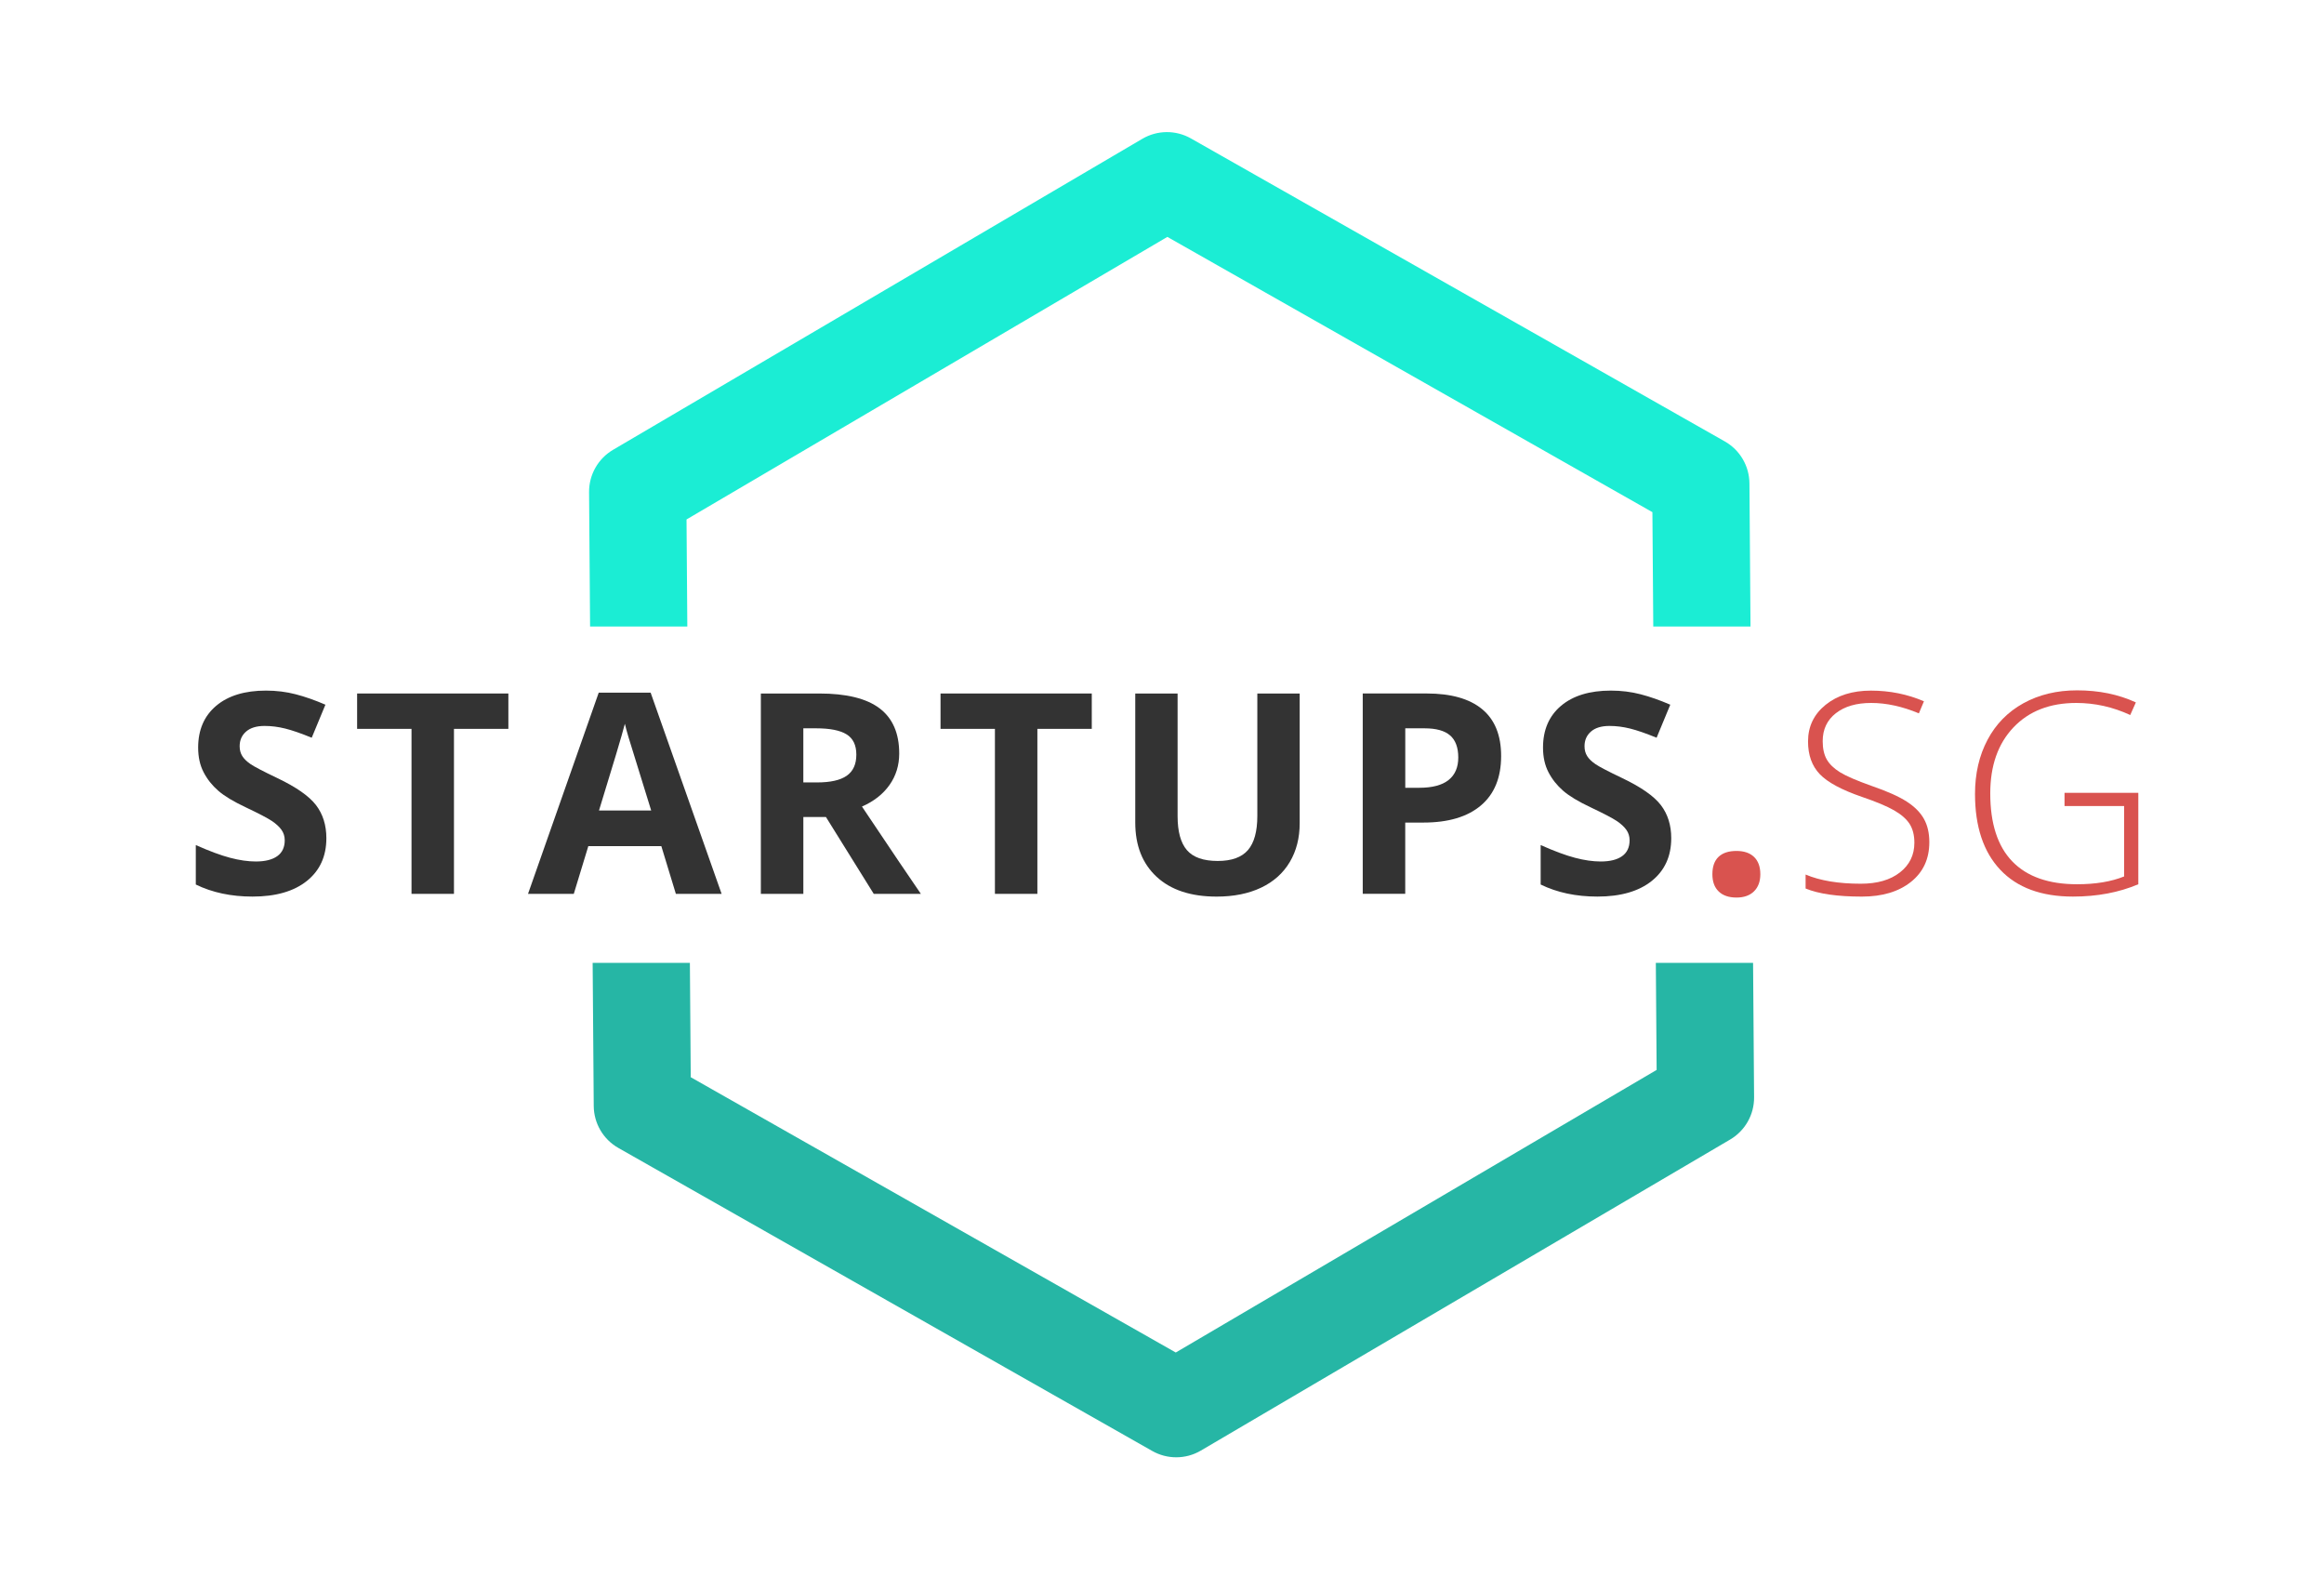
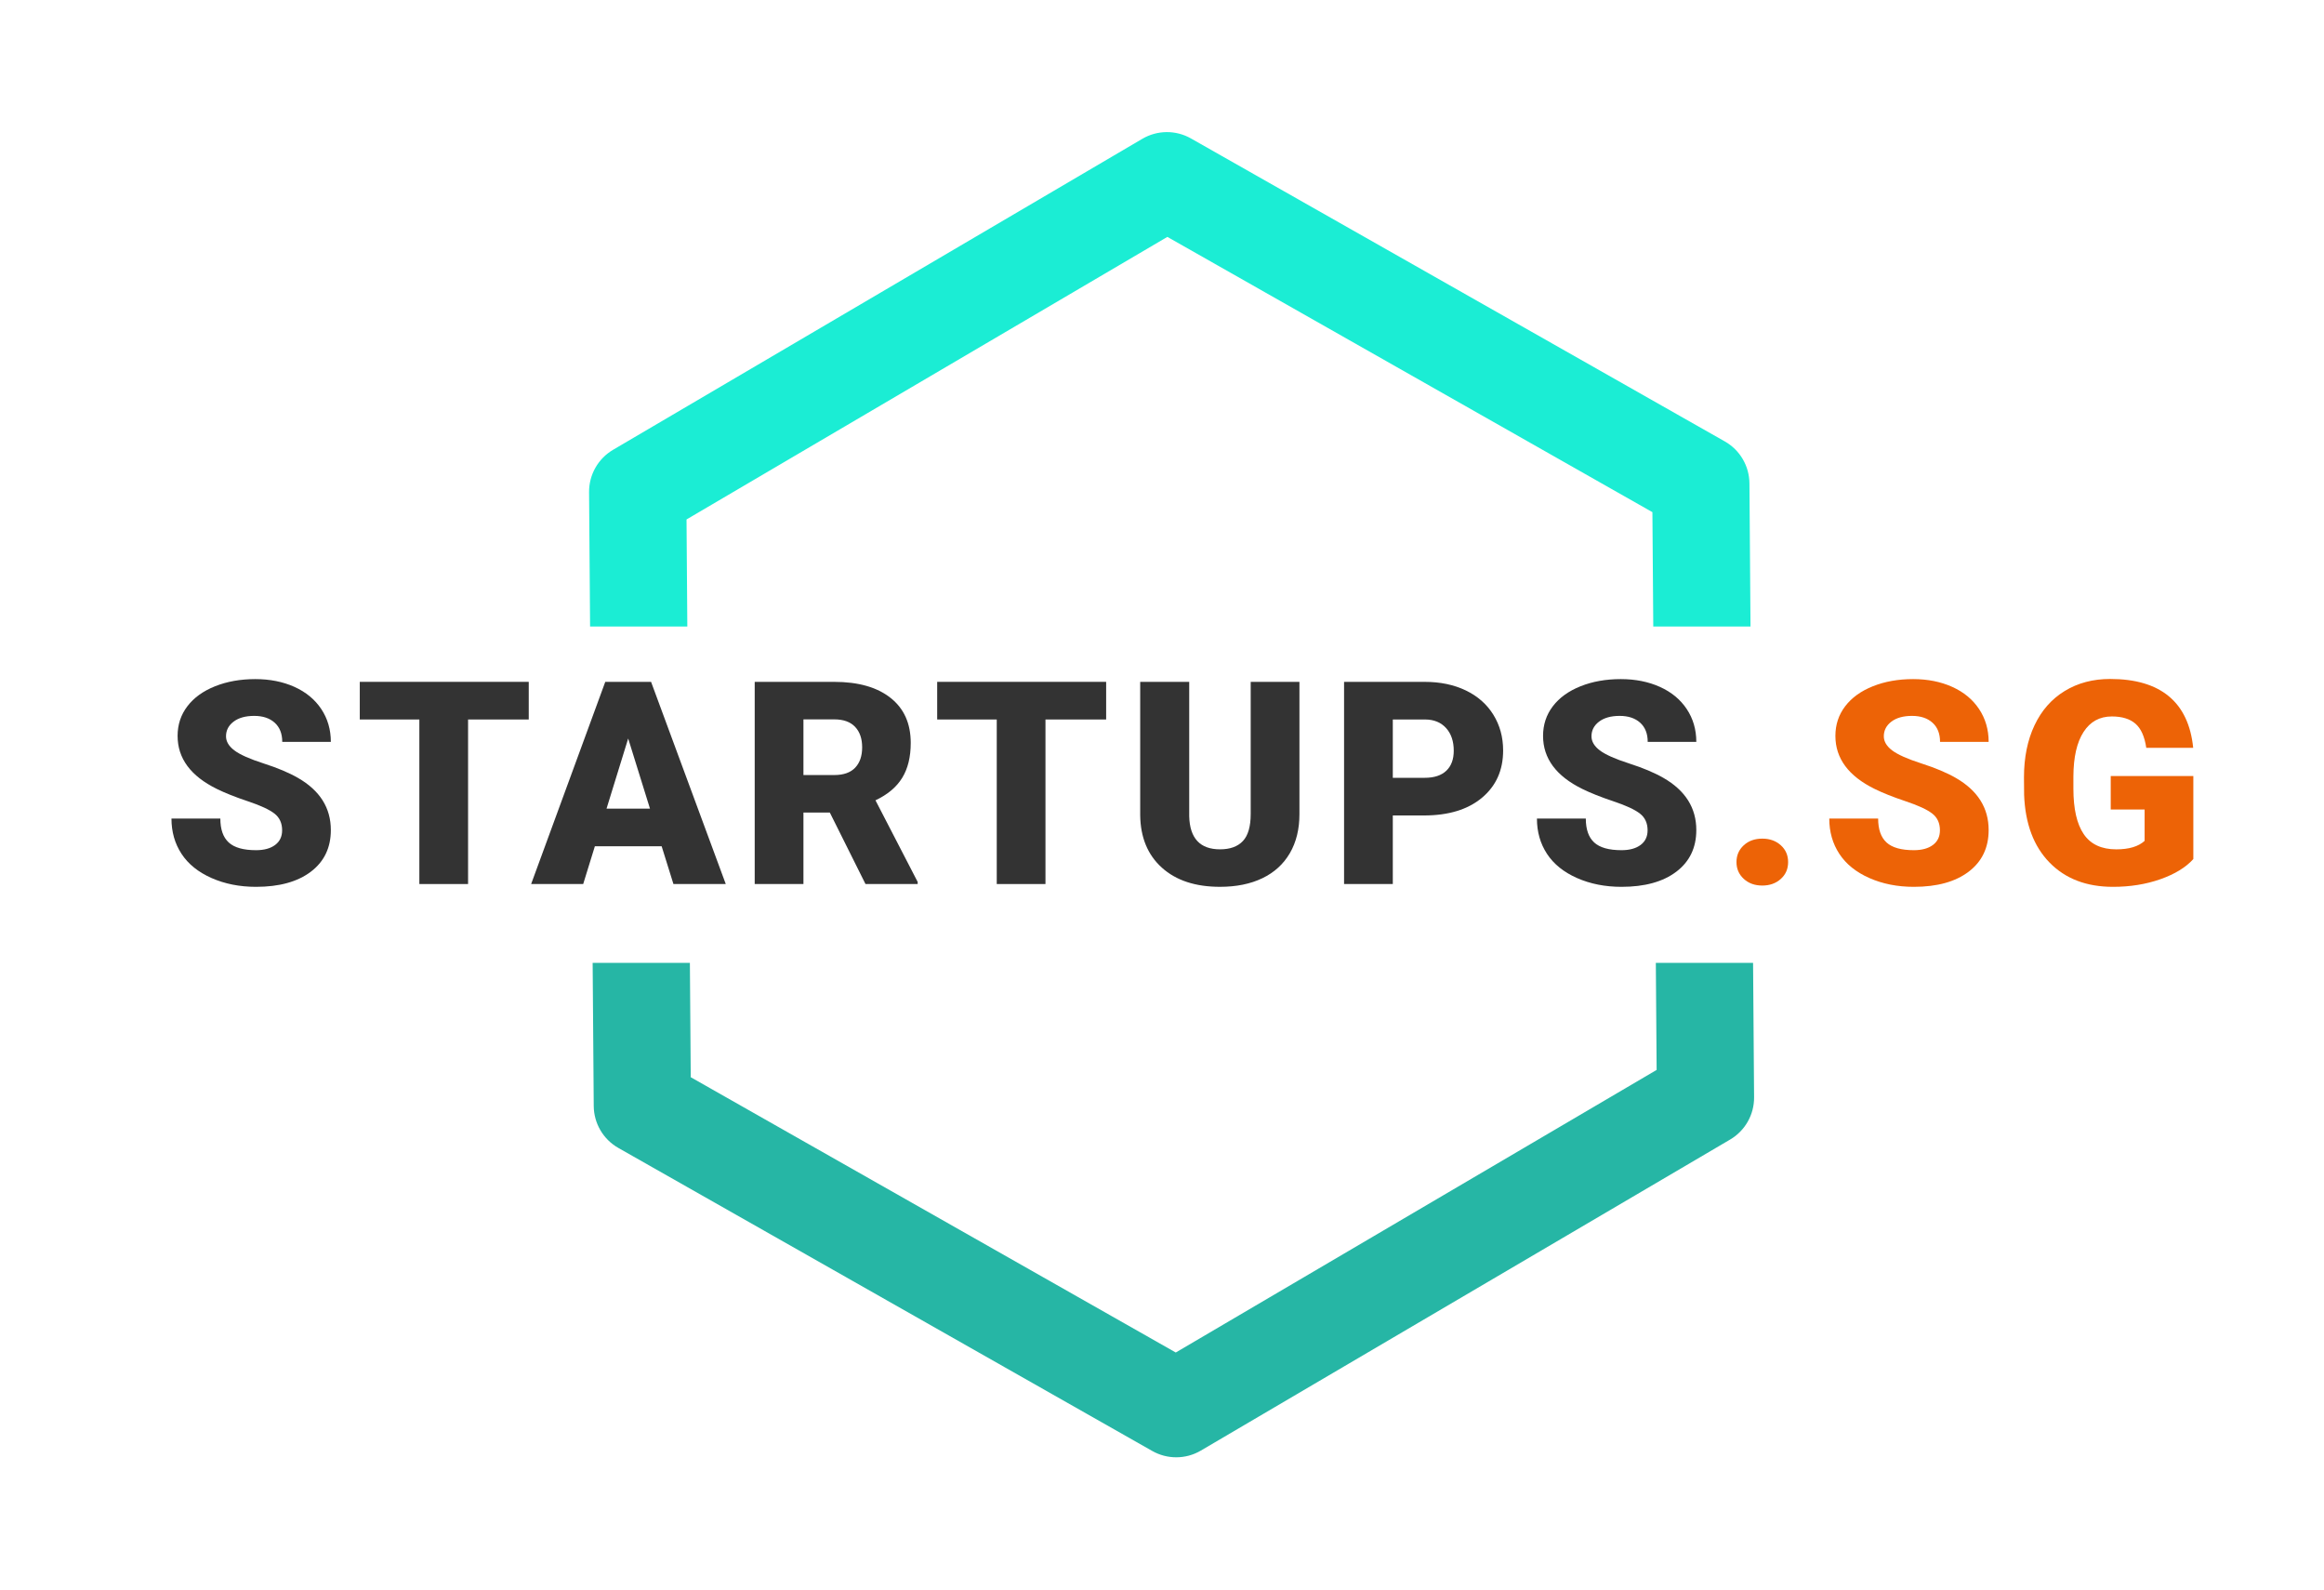
<svg xmlns="http://www.w3.org/2000/svg" version="1.1" id="Layer_1" x="0px" y="0px" width="119.5px" height="81.707px" viewBox="0 0 119.5 81.707" enable-background="new 0 0 119.5 81.707" xml:space="preserve">
  <g>
    <g>
      <polyline fill="none" points="85.012,32.208 84.967,26.329 60.026,12.178 35.301,26.704 35.342,32.208   " />
      <polyline fill="none" points="35.473,49.498 35.518,55.377 60.458,69.529 85.184,55.002 85.142,49.498   " />
      <path fill="#1BEDD4" d="M35.301,26.704l24.725-14.526l24.941,14.151l0.044,5.88h5l-0.055-7.361    c-0.007-0.893-0.489-1.715-1.266-2.155L61.238,7.117c-0.777-0.441-1.729-0.434-2.5,0.019L31.523,23.124    c-0.77,0.453-1.24,1.282-1.233,2.175l0.052,6.91h5L35.301,26.704z" />
      <path fill="#26B6A5" d="M85.184,55.002L60.458,69.529L35.518,55.377l-0.044-5.88h-5l0.056,7.361    c0.007,0.893,0.489,1.714,1.266,2.155L59.247,74.59c0.383,0.217,0.809,0.326,1.234,0.326c0.438,0,0.876-0.115,1.267-0.345    l27.214-15.989c0.77-0.452,1.24-1.281,1.233-2.174l-0.052-6.91h-5L85.184,55.002z" />
    </g>
-     <g>
-       <path fill="#333333" d="M16.782,43.09c0,0.93-0.335,1.663-1.004,2.198c-0.669,0.535-1.601,0.803-2.794,0.803    c-1.099,0-2.07-0.207-2.916-0.62v-2.029c0.695,0.31,1.283,0.528,1.765,0.655c0.481,0.127,0.922,0.19,1.321,0.19    c0.479,0,0.846-0.092,1.103-0.275c0.256-0.183,0.384-0.456,0.384-0.817c0-0.202-0.057-0.382-0.169-0.539    c-0.113-0.157-0.278-0.309-0.497-0.455s-0.663-0.378-1.335-0.697c-0.63-0.296-1.102-0.58-1.416-0.853s-0.566-0.589-0.754-0.951    c-0.188-0.361-0.281-0.784-0.281-1.268c0-0.911,0.309-1.627,0.926-2.148c0.618-0.521,1.472-0.782,2.561-0.782    c0.536,0,1.047,0.063,1.533,0.19c0.485,0.126,0.994,0.305,1.524,0.535l-0.704,1.698c-0.55-0.225-1.004-0.383-1.363-0.472    c-0.359-0.089-0.713-0.134-1.061-0.134c-0.413,0-0.73,0.096-0.951,0.289c-0.221,0.193-0.331,0.444-0.331,0.754    c0,0.192,0.045,0.36,0.134,0.503c0.09,0.144,0.231,0.282,0.427,0.416c0.194,0.134,0.656,0.375,1.384,0.722    c0.963,0.46,1.623,0.921,1.98,1.384C16.604,41.852,16.782,42.419,16.782,43.09z" />
-       <path fill="#333333" d="M23.344,45.951H21.16v-8.482h-2.797v-1.818h7.777v1.818h-2.797V45.951z" />
-       <path fill="#333333" d="M34.753,45.951l-0.747-2.452h-3.755l-0.747,2.452h-2.353l3.635-10.342h2.67l3.649,10.342H34.753z     M33.484,41.667c-0.69-2.222-1.079-3.478-1.166-3.769c-0.087-0.292-0.148-0.521-0.187-0.69c-0.155,0.601-0.599,2.087-1.331,4.459    H33.484z" />
-       <path fill="#333333" d="M41.308,41.999v3.952h-2.185v-10.3h3.001c1.399,0,2.436,0.255,3.107,0.765    c0.671,0.509,1.007,1.283,1.007,2.321c0,0.605-0.166,1.145-0.5,1.617c-0.333,0.472-0.806,0.842-1.416,1.109    c1.55,2.315,2.56,3.812,3.029,4.488h-2.423l-2.459-3.952H41.308z M41.308,40.223h0.704c0.69,0,1.2-0.115,1.528-0.345    c0.329-0.23,0.493-0.592,0.493-1.085c0-0.488-0.168-0.836-0.503-1.042c-0.336-0.207-0.856-0.31-1.561-0.31h-0.662V40.223z" />
-       <path fill="#333333" d="M53.343,45.951h-2.184v-8.482h-2.797v-1.818h7.777v1.818h-2.797V45.951z" />
-       <path fill="#333333" d="M66.83,35.651v6.665c0,0.761-0.17,1.428-0.511,2.001c-0.341,0.573-0.833,1.012-1.476,1.317    c-0.644,0.305-1.405,0.458-2.283,0.458c-1.324,0-2.353-0.339-3.086-1.018c-0.732-0.679-1.099-1.607-1.099-2.787v-6.636h2.177    v6.305c0,0.794,0.16,1.376,0.479,1.747c0.319,0.371,0.848,0.557,1.585,0.557c0.714,0,1.231-0.187,1.554-0.56    c0.321-0.373,0.482-0.959,0.482-1.758v-6.291H66.83z" />
-       <path fill="#333333" d="M77.188,38.863c0,1.108-0.346,1.957-1.039,2.543c-0.692,0.587-1.678,0.88-2.955,0.88h-0.937v3.664h-2.185    v-10.3h3.29c1.249,0,2.199,0.269,2.85,0.807C76.863,36.996,77.188,37.797,77.188,38.863z M72.258,40.498h0.718    c0.672,0,1.175-0.133,1.508-0.398c0.334-0.265,0.5-0.651,0.5-1.159c0-0.512-0.14-0.89-0.419-1.134s-0.718-0.366-1.313-0.366    h-0.993V40.498z" />
-       <path fill="#333333" d="M85.935,43.09c0,0.93-0.335,1.663-1.004,2.198c-0.669,0.535-1.601,0.803-2.794,0.803    c-1.099,0-2.07-0.207-2.916-0.62v-2.029c0.695,0.31,1.283,0.528,1.765,0.655c0.481,0.127,0.922,0.19,1.321,0.19    c0.479,0,0.846-0.092,1.103-0.275c0.256-0.183,0.384-0.456,0.384-0.817c0-0.202-0.057-0.382-0.169-0.539    c-0.113-0.157-0.278-0.309-0.497-0.455s-0.663-0.378-1.335-0.697c-0.63-0.296-1.102-0.58-1.416-0.853s-0.566-0.589-0.754-0.951    c-0.188-0.361-0.281-0.784-0.281-1.268c0-0.911,0.309-1.627,0.926-2.148c0.618-0.521,1.472-0.782,2.561-0.782    c0.536,0,1.047,0.063,1.533,0.19c0.485,0.126,0.994,0.305,1.524,0.535l-0.704,1.698c-0.55-0.225-1.004-0.383-1.363-0.472    c-0.359-0.089-0.713-0.134-1.061-0.134c-0.413,0-0.73,0.096-0.951,0.289c-0.221,0.193-0.331,0.444-0.331,0.754    c0,0.192,0.045,0.36,0.134,0.503c0.09,0.144,0.231,0.282,0.427,0.416c0.194,0.134,0.656,0.375,1.384,0.722    c0.963,0.46,1.623,0.921,1.98,1.384C85.756,41.852,85.935,42.419,85.935,43.09z" />
-       <path fill="#D9534F" d="M88.051,44.943c0-0.395,0.105-0.693,0.316-0.895c0.212-0.202,0.52-0.303,0.923-0.303    c0.391,0,0.692,0.104,0.905,0.31c0.214,0.207,0.321,0.502,0.321,0.888c0,0.371-0.108,0.664-0.324,0.877    c-0.216,0.214-0.517,0.321-0.902,0.321c-0.395,0-0.699-0.105-0.915-0.313C88.158,45.619,88.051,45.324,88.051,44.943z" />
-       <path fill="#D9534F" d="M99.206,43.295c0,0.859-0.316,1.541-0.947,2.043c-0.632,0.502-1.472,0.754-2.52,0.754    c-1.258,0-2.224-0.139-2.895-0.416v-0.718c0.741,0.314,1.688,0.472,2.839,0.472c0.845,0,1.516-0.193,2.011-0.581    c0.496-0.388,0.743-0.896,0.743-1.525c0-0.39-0.082-0.712-0.246-0.969c-0.164-0.256-0.433-0.489-0.803-0.701    c-0.371-0.211-0.916-0.439-1.635-0.684c-1.052-0.361-1.779-0.752-2.181-1.173s-0.603-0.98-0.603-1.68    c0-0.771,0.302-1.398,0.905-1.885c0.604-0.486,1.38-0.729,2.329-0.729c0.967,0,1.876,0.183,2.726,0.549l-0.26,0.62    c-0.855-0.357-1.673-0.535-2.452-0.535c-0.761,0-1.366,0.176-1.817,0.528c-0.451,0.352-0.677,0.831-0.677,1.437    c0,0.38,0.069,0.693,0.208,0.937s0.365,0.464,0.68,0.659s0.855,0.429,1.62,0.701c0.804,0.277,1.407,0.546,1.811,0.807    c0.404,0.26,0.699,0.556,0.885,0.888C99.113,42.425,99.206,42.825,99.206,43.295z" />
-       <path fill="#D9534F" d="M106.155,40.758h3.797v4.699c-0.996,0.423-2.116,0.634-3.36,0.634c-1.625,0-2.871-0.459-3.737-1.377    c-0.866-0.918-1.3-2.218-1.3-3.899c0-1.047,0.215-1.976,0.645-2.786c0.43-0.811,1.045-1.436,1.846-1.878    c0.801-0.441,1.72-0.662,2.758-0.662c1.123,0,2.13,0.207,3.022,0.62l-0.289,0.648c-0.892-0.413-1.817-0.62-2.775-0.62    c-1.357,0-2.434,0.419-3.23,1.257c-0.796,0.838-1.193,1.969-1.193,3.392c0,1.55,0.378,2.716,1.134,3.498    c0.756,0.782,1.867,1.173,3.332,1.173c0.949,0,1.755-0.134,2.417-0.401v-3.621h-3.064V40.758z" />
-     </g>
+   </g>
+   <g>
+     <path fill="#333333" d="M14.507,42.684c0-0.366-0.129-0.652-0.389-0.856c-0.26-0.205-0.715-0.417-1.367-0.635   s-1.185-0.431-1.599-0.635c-1.347-0.662-2.02-1.571-2.02-2.727c0-0.576,0.167-1.084,0.503-1.524c0.335-0.44,0.81-0.783,1.424-1.028   s1.304-0.368,2.07-0.368c0.747,0,1.417,0.133,2.009,0.399c0.593,0.267,1.053,0.646,1.381,1.139   c0.328,0.493,0.493,1.056,0.493,1.688h-2.499c0-0.424-0.13-0.752-0.389-0.985c-0.259-0.233-0.61-0.35-1.053-0.35   c-0.447,0-0.801,0.099-1.06,0.296c-0.26,0.197-0.389,0.448-0.389,0.753c0,0.267,0.143,0.508,0.428,0.725   c0.286,0.216,0.788,0.44,1.506,0.671c0.718,0.231,1.309,0.479,1.771,0.746c1.123,0.647,1.685,1.54,1.685,2.677   c0,0.909-0.343,1.623-1.028,2.142c-0.685,0.519-1.625,0.778-2.819,0.778c-0.842,0-1.605-0.151-2.288-0.453   c-0.683-0.302-1.197-0.716-1.542-1.242c-0.345-0.526-0.518-1.131-0.518-1.816h2.513c0,0.557,0.144,0.967,0.432,1.231   c0.288,0.264,0.755,0.396,1.403,0.396c0.414,0,0.741-0.089,0.981-0.268C14.387,43.258,14.507,43.007,14.507,42.684z" />
+     <path fill="#333333" d="M27.188,36.987h-3.12v8.459h-2.505v-8.459H18.5v-1.935h8.688V36.987z" />
+     <path fill="#333333" d="M34.022,43.505h-3.434l-0.6,1.941h-2.677l3.812-10.394h2.355l3.841,10.394h-2.691L34.022,43.505z    M31.188,41.57h2.234l-1.121-3.605L31.188,41.57z" />
+     <path fill="#333333" d="M42.669,41.77h-1.356v3.676h-2.506V35.053h4.09c1.232,0,2.196,0.273,2.891,0.82   c0.695,0.546,1.042,1.319,1.042,2.317c0,0.723-0.146,1.322-0.439,1.797c-0.292,0.476-0.75,0.86-1.374,1.155l2.17,4.196v0.107   h-2.684L42.669,41.77z M41.313,39.843h1.584c0.476,0,0.834-0.125,1.074-0.376s0.361-0.6,0.361-1.048c0-0.448-0.122-0.8-0.364-1.055   c-0.243-0.255-0.6-0.383-1.071-0.383h-1.584V39.843z" />
+     <path fill="#333333" d="M56.878,36.987h-3.12v8.459h-2.505v-8.459H48.19v-1.935h8.688V36.987z" />
+     <path fill="#333333" d="M66.817,35.053v6.803c0,0.771-0.164,1.438-0.492,2.002c-0.329,0.564-0.8,0.994-1.414,1.289   s-1.34,0.442-2.177,0.442c-1.266,0-2.263-0.328-2.991-0.985c-0.729-0.657-1.1-1.556-1.114-2.698v-6.853h2.52v6.903   c0.028,1.138,0.557,1.706,1.584,1.706c0.519,0,0.911-0.143,1.178-0.428s0.4-0.75,0.4-1.392v-6.789H66.817z" />
+     <path fill="#333333" d="M71.618,41.92v3.526h-2.506V35.053h4.147c0.795,0,1.498,0.146,2.109,0.439   c0.611,0.293,1.085,0.709,1.42,1.25s0.503,1.153,0.503,1.838c0,1.014-0.363,1.824-1.089,2.431c-0.726,0.607-1.721,0.91-2.987,0.91   H71.618z M71.618,39.985h1.642c0.485,0,0.855-0.121,1.11-0.364c0.255-0.243,0.382-0.585,0.382-1.028   c0-0.485-0.131-0.873-0.393-1.164c-0.262-0.29-0.619-0.438-1.071-0.442h-1.67V39.985z" />
+     <path fill="#333333" d="M84.719,42.684c0-0.366-0.129-0.652-0.389-0.856c-0.26-0.205-0.715-0.417-1.367-0.635   s-1.185-0.431-1.599-0.635c-1.347-0.662-2.02-1.571-2.02-2.727c0-0.576,0.167-1.084,0.503-1.524c0.335-0.44,0.81-0.783,1.424-1.028   s1.304-0.368,2.07-0.368c0.747,0,1.417,0.133,2.009,0.399c0.593,0.267,1.053,0.646,1.381,1.139   c0.328,0.493,0.493,1.056,0.493,1.688h-2.499c0-0.424-0.13-0.752-0.389-0.985c-0.259-0.233-0.61-0.35-1.053-0.35   c-0.447,0-0.801,0.099-1.06,0.296c-0.26,0.197-0.389,0.448-0.389,0.753c0,0.267,0.143,0.508,0.428,0.725   c0.286,0.216,0.788,0.44,1.506,0.671c0.718,0.231,1.309,0.479,1.771,0.746c1.123,0.647,1.685,1.54,1.685,2.677   c0,0.909-0.343,1.623-1.028,2.142c-0.685,0.519-1.625,0.778-2.819,0.778c-0.842,0-1.605-0.151-2.288-0.453   c-0.683-0.302-1.197-0.716-1.542-1.242c-0.345-0.526-0.518-1.131-0.518-1.816h2.513c0,0.557,0.144,0.967,0.432,1.231   c0.288,0.264,0.755,0.396,1.403,0.396c0.414,0,0.741-0.089,0.981-0.268C84.599,43.258,84.719,43.007,84.719,42.684z" />
+     <path fill="#ED6306" d="M90.618,43.112c0.38,0,0.697,0.113,0.949,0.339s0.378,0.515,0.378,0.867c0,0.353-0.126,0.642-0.378,0.867   c-0.252,0.226-0.569,0.339-0.949,0.339c-0.386,0-0.703-0.114-0.953-0.343s-0.375-0.516-0.375-0.864   c0-0.347,0.125-0.635,0.375-0.864S90.232,43.112,90.618,43.112z" />
+     <path fill="#ED6306" d="M99.751,42.684c0-0.366-0.129-0.652-0.389-0.856c-0.26-0.205-0.715-0.417-1.367-0.635   s-1.185-0.431-1.599-0.635c-1.347-0.662-2.02-1.571-2.02-2.727c0-0.576,0.167-1.084,0.503-1.524c0.335-0.44,0.81-0.783,1.424-1.028   s1.304-0.368,2.07-0.368c0.747,0,1.417,0.133,2.009,0.399c0.593,0.267,1.053,0.646,1.381,1.139   c0.328,0.493,0.493,1.056,0.493,1.688h-2.499c0-0.424-0.13-0.752-0.389-0.985c-0.259-0.233-0.61-0.35-1.053-0.35   c-0.447,0-0.801,0.099-1.06,0.296c-0.26,0.197-0.389,0.448-0.389,0.753c0,0.267,0.143,0.508,0.428,0.725   c0.286,0.216,0.788,0.44,1.506,0.671c0.718,0.231,1.309,0.479,1.771,0.746c1.123,0.647,1.685,1.54,1.685,2.677   c0,0.909-0.343,1.623-1.028,2.142c-0.685,0.519-1.625,0.778-2.819,0.778c-0.842,0-1.605-0.151-2.288-0.453   c-0.683-0.302-1.197-0.716-1.542-1.242c-0.345-0.526-0.518-1.131-0.518-1.816h2.513c0,0.557,0.144,0.967,0.432,1.231   c0.288,0.264,0.755,0.396,1.403,0.396c0.414,0,0.741-0.089,0.981-0.268C99.631,43.258,99.751,43.007,99.751,42.684z" />
+     <path fill="#ED6306" d="M112.781,44.162c-0.385,0.428-0.949,0.773-1.691,1.035c-0.743,0.262-1.556,0.393-2.441,0.393   c-1.361,0-2.449-0.416-3.262-1.249c-0.814-0.833-1.25-1.992-1.307-3.477l-0.007-0.899c0-1.023,0.181-1.917,0.542-2.68   c0.361-0.764,0.879-1.352,1.553-1.763c0.673-0.412,1.453-0.618,2.337-0.618c1.294,0,2.3,0.296,3.016,0.889   c0.716,0.593,1.134,1.477,1.253,2.652h-2.413c-0.085-0.581-0.271-0.994-0.557-1.242s-0.69-0.372-1.213-0.372   c-0.628,0-1.114,0.267-1.456,0.8c-0.343,0.533-0.517,1.294-0.521,2.284v0.628c0,1.038,0.177,1.817,0.532,2.338   c0.354,0.521,0.913,0.782,1.674,0.782c0.652,0,1.137-0.145,1.456-0.436v-1.613h-1.742v-1.72h4.247V44.162z" />
  </g>
</svg>
